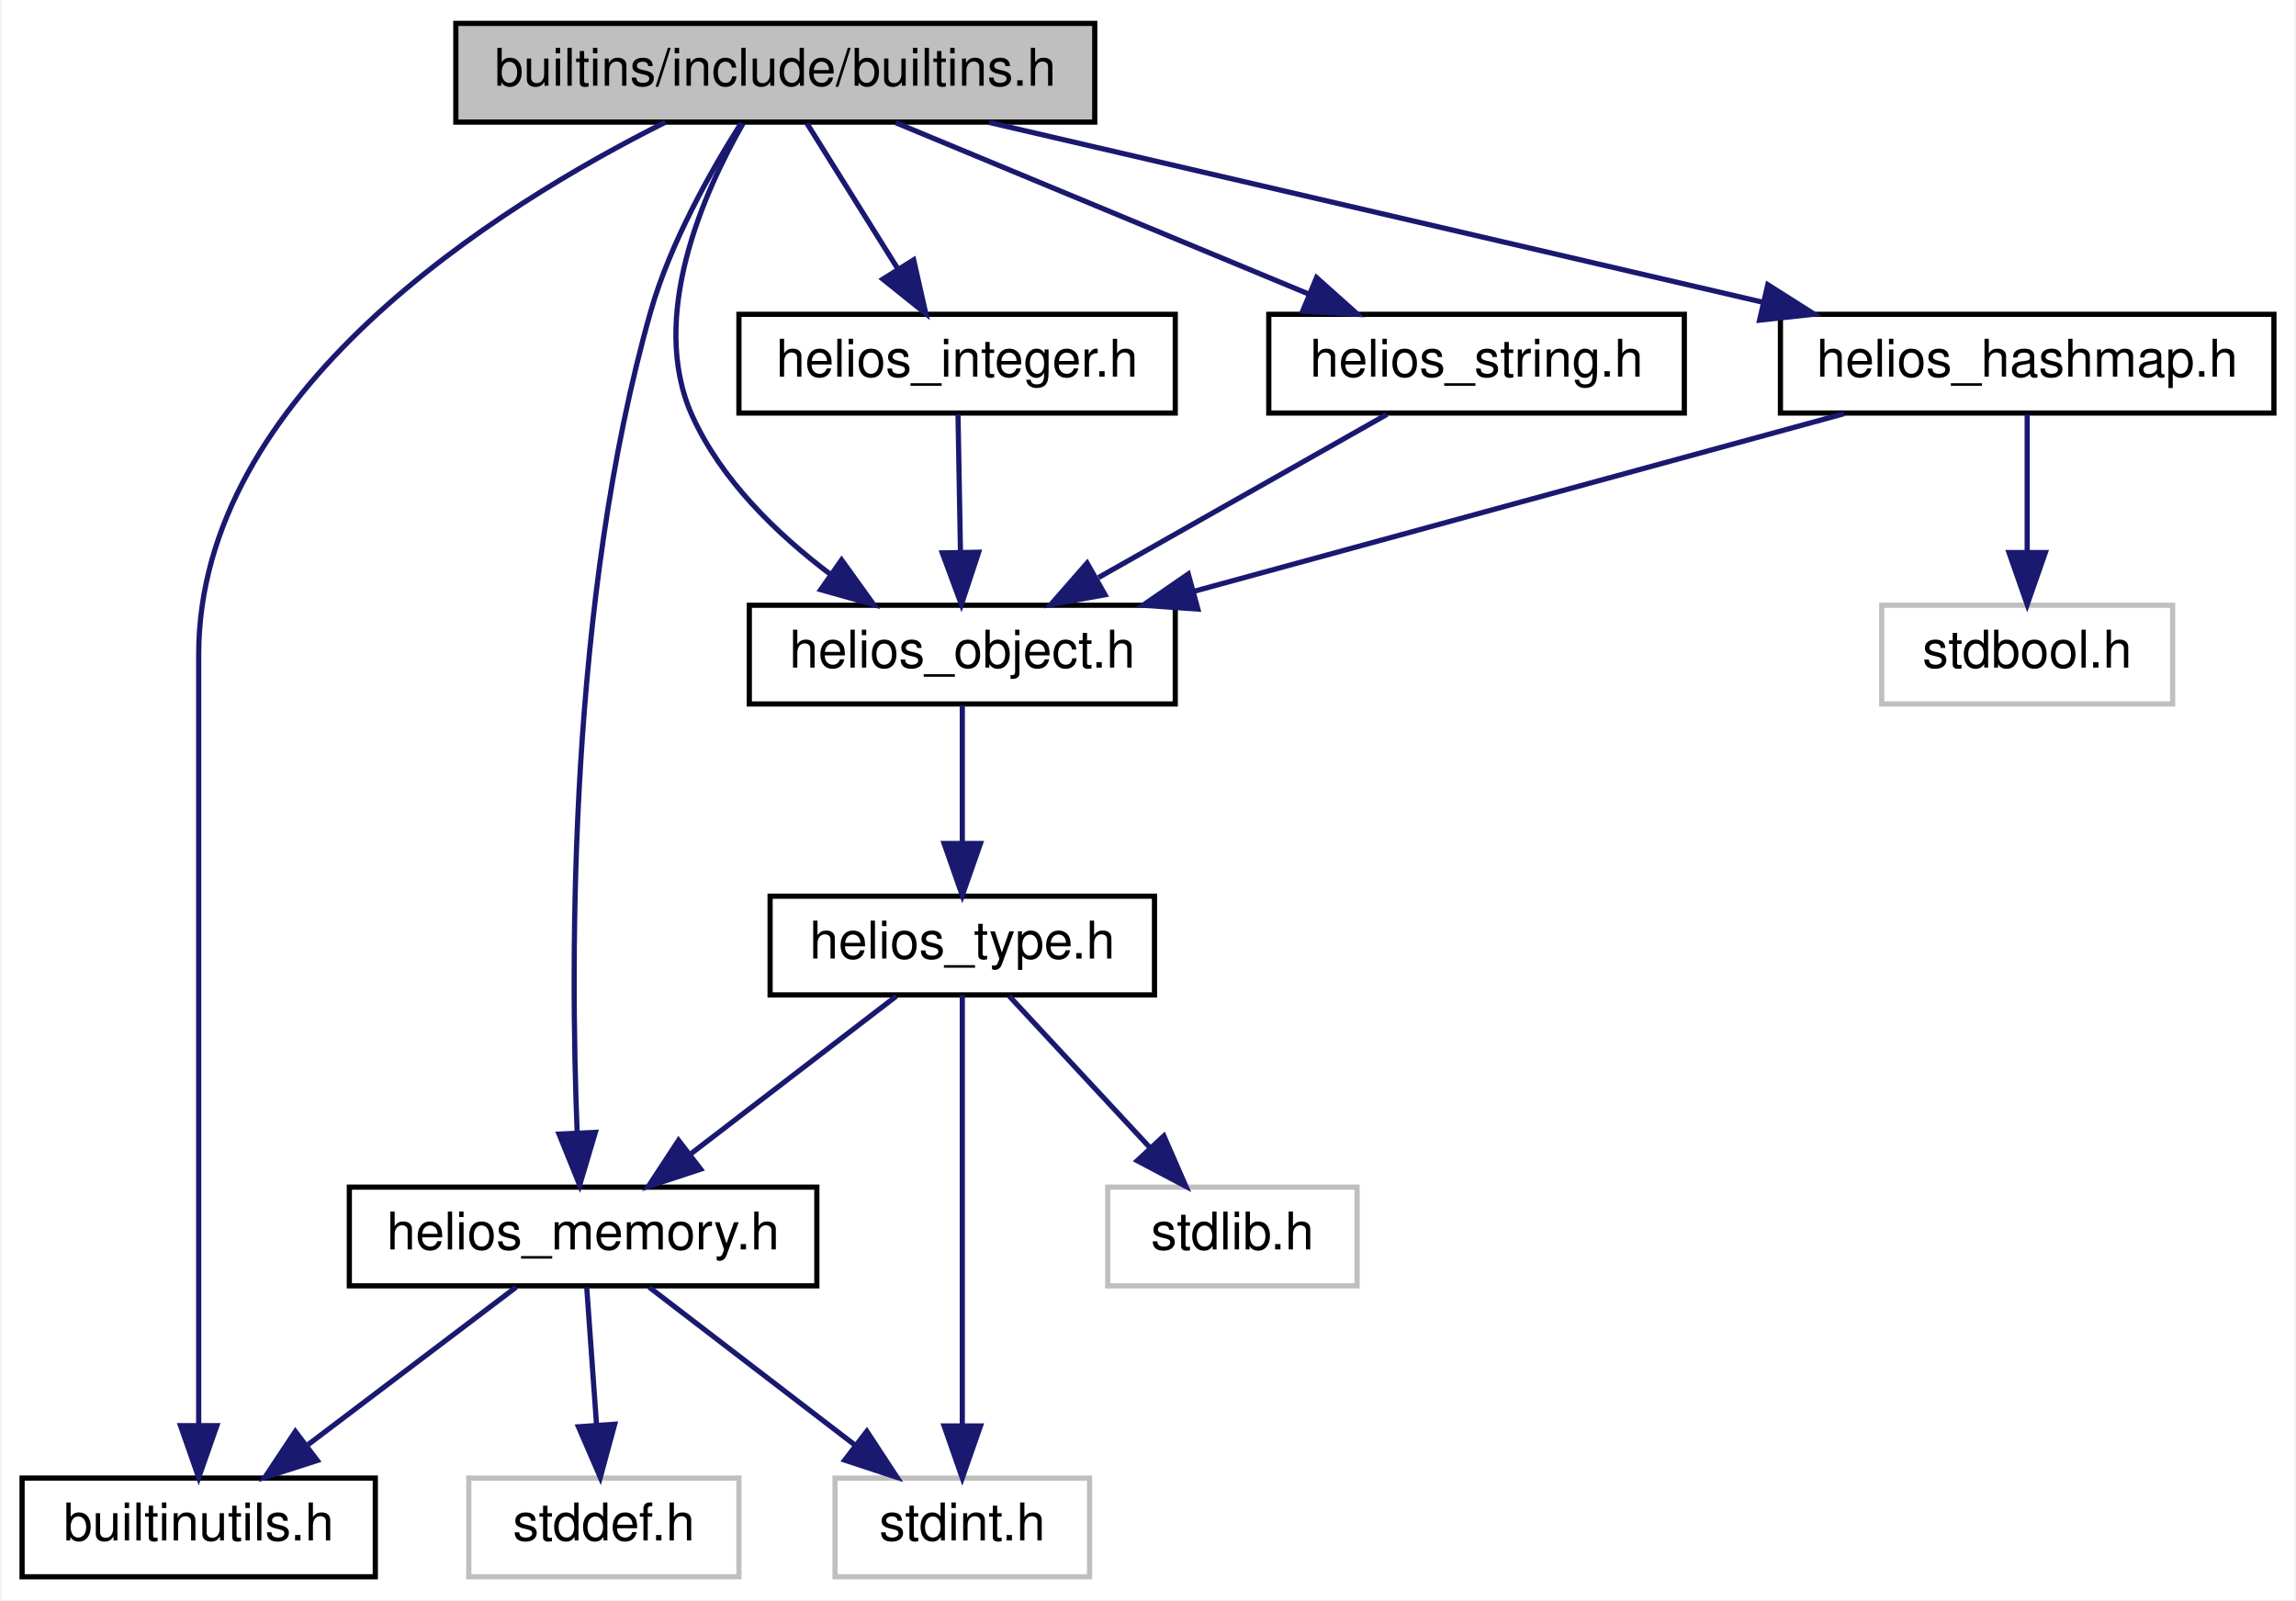
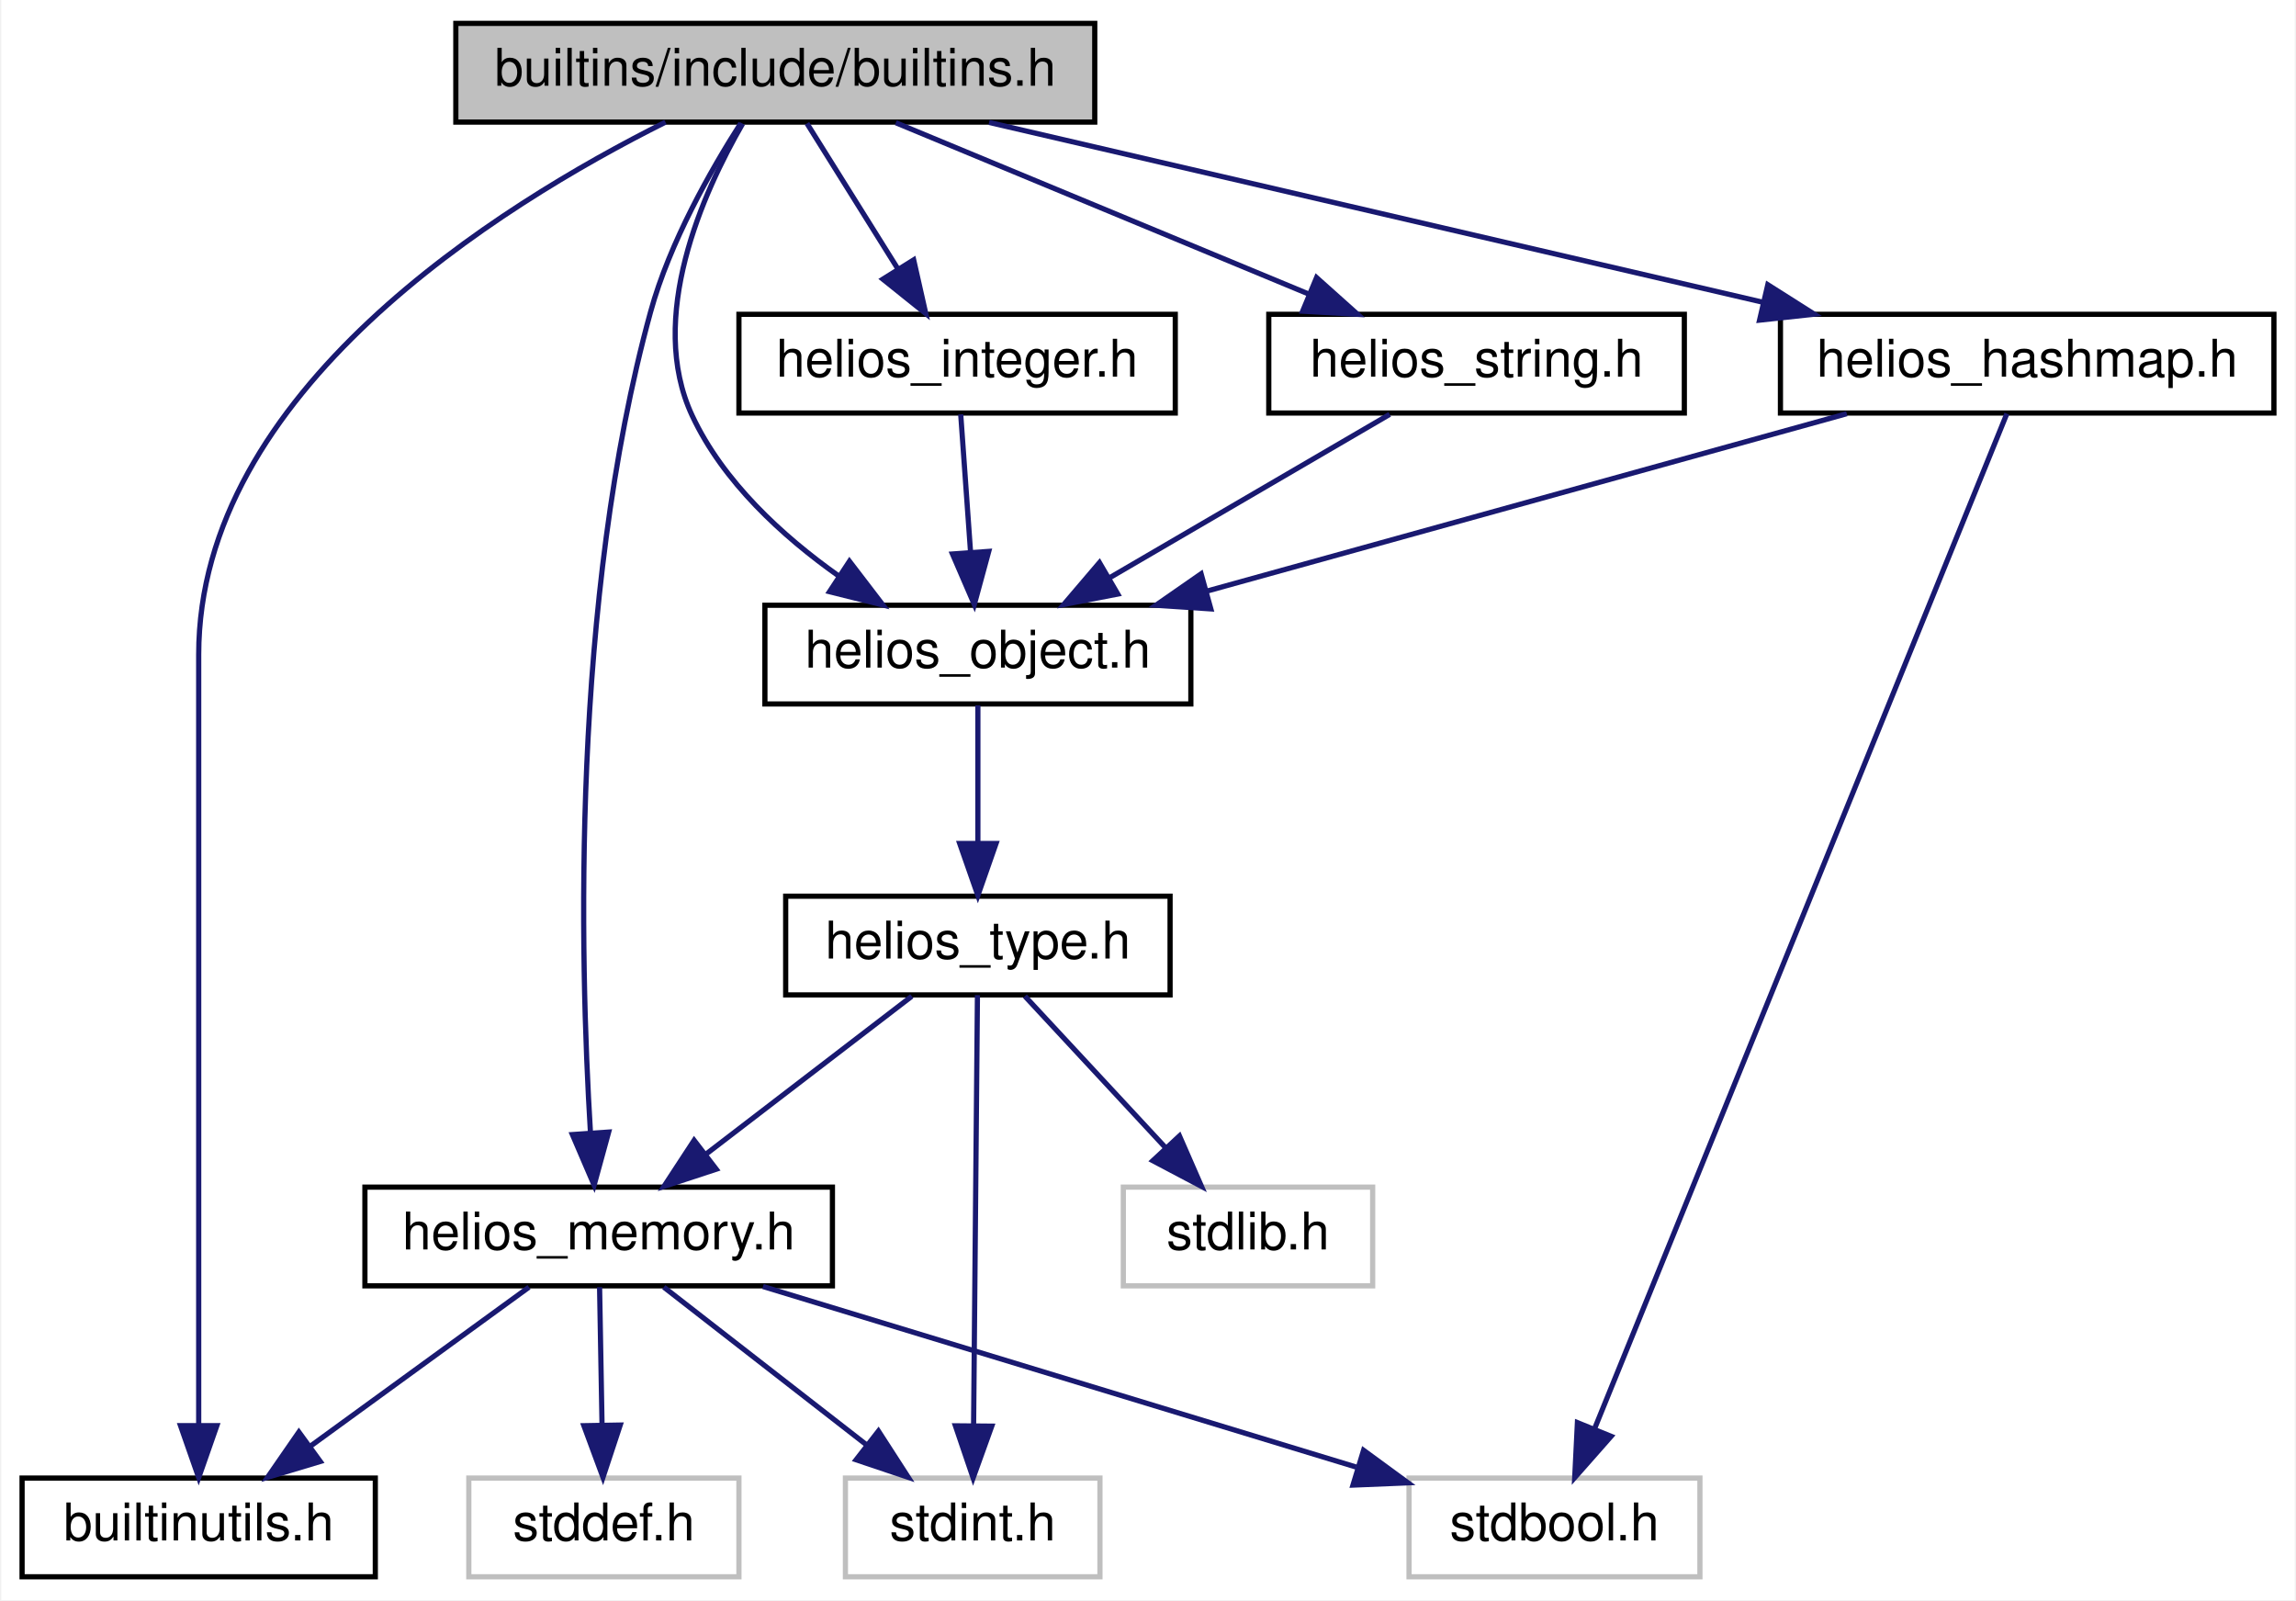
<svg xmlns="http://www.w3.org/2000/svg" xmlns:xlink="http://www.w3.org/1999/xlink" width="442pt" height="308pt" viewBox="0.00 0.00 441.50 308.00">
  <g id="graph0" class="graph" transform="scale(1 1) rotate(0) translate(4 304)">
    <polygon fill="#ffffff" stroke="transparent" points="-4,4 -4,-304 437.5,-304 437.5,4 -4,4" />
    <g id="node1" class="node">
      <g id="a_node1">
        <a xlink:title=" ">
          <polygon fill="#bfbfbf" stroke="#000000" points="83.5,-280.5 83.5,-299.5 206.5,-299.5 206.5,-280.5 83.5,-280.5" />
          <text text-anchor="middle" x="145" y="-287.5" font-family="Helvetica,sans-Serif" font-size="10.00" fill="#000000">builtins/include/builtins.h</text>
        </a>
      </g>
    </g>
    <g id="node2" class="node">
      <g id="a_node2">
        <a xlink:href="builtinutils_8h.html" target="_top" xlink:title=" ">
          <polygon fill="#ffffff" stroke="#000000" points="0,-.5 0,-19.5 68,-19.5 68,-.5 0,-.5" />
          <text text-anchor="middle" x="34" y="-7.5" font-family="Helvetica,sans-Serif" font-size="10.00" fill="#000000">builtinutils.h</text>
        </a>
      </g>
    </g>
    <g id="edge1" class="edge">
      <path fill="none" stroke="#191970" d="M123.861,-280.49C91.655,-264.388 34,-228.509 34,-178 34,-178 34,-178 34,-122 34,-89.712 34,-52.187 34,-29.805" />
      <polygon fill="#191970" stroke="#191970" points="37.5,-29.588 34,-19.588 30.5,-29.588 37.5,-29.588" />
    </g>
    <g id="node3" class="node">
      <g id="a_node3">
        <a xlink:href="helios__hashmap_8h.html" target="_top" xlink:title=" ">
          <polygon fill="#ffffff" stroke="#000000" points="338.5,-224.5 338.5,-243.5 433.5,-243.5 433.5,-224.5 338.5,-224.5" />
          <text text-anchor="middle" x="386" y="-231.5" font-family="Helvetica,sans-Serif" font-size="10.00" fill="#000000">helios_hashmap.h</text>
        </a>
      </g>
    </g>
    <g id="edge2" class="edge">
      <path fill="none" stroke="#191970" d="M186.155,-280.437C227.314,-270.873 290.705,-256.143 335.024,-245.845" />
      <polygon fill="#191970" stroke="#191970" points="336.066,-249.196 345.014,-243.524 334.481,-242.378 336.066,-249.196" />
    </g>
    <g id="node4" class="node">
      <g id="a_node4">
        <a xlink:href="helios__object_8h.html" target="_top" xlink:title=" ">
-           <polygon fill="#ffffff" stroke="#000000" points="140,-168.5 140,-187.5 222,-187.5 222,-168.5 140,-168.5" />
-           <text text-anchor="middle" x="181" y="-175.5" font-family="Helvetica,sans-Serif" font-size="10.00" fill="#000000">helios_object.h</text>
+           <polygon fill="#ffffff" stroke="#000000" points="143,-168.5 143,-187.5 225,-187.5 225,-168.5 143,-168.5" />
+           <text text-anchor="middle" x="184" y="-175.5" font-family="Helvetica,sans-Serif" font-size="10.00" fill="#000000">helios_object.h</text>
        </a>
      </g>
    </g>
-     <g id="edge14" class="edge">
-       <path fill="none" stroke="#191970" d="M138.792,-280.235C131.235,-267.02 120.477,-242.919 129,-224 134.57,-211.637 145.286,-201.256 155.551,-193.503" />
-       <polygon fill="#191970" stroke="#191970" points="157.762,-196.228 163.943,-187.623 153.745,-190.495 157.762,-196.228" />
+     <g id="edge15" class="edge">
+       <path fill="none" stroke="#191970" d="M138.715,-280.2C131.072,-266.945 120.215,-242.8 129,-224 134.946,-211.275 146.336,-200.831 157.215,-193.129" />
+       <polygon fill="#191970" stroke="#191970" points="159.277,-195.962 165.717,-187.549 155.436,-190.11 159.277,-195.962" />
    </g>
    <g id="node6" class="node">
      <g id="a_node6">
        <a xlink:href="helios__memory_8h.html" target="_top" xlink:title=" ">
-           <polygon fill="#ffffff" stroke="#000000" points="63,-56.5 63,-75.5 153,-75.5 153,-56.5 63,-56.5" />
-           <text text-anchor="middle" x="108" y="-63.5" font-family="Helvetica,sans-Serif" font-size="10.00" fill="#000000">helios_memory.h</text>
+           <polygon fill="#ffffff" stroke="#000000" points="66,-56.5 66,-75.5 156,-75.5 156,-56.5 66,-56.5" />
+           <text text-anchor="middle" x="111" y="-63.5" font-family="Helvetica,sans-Serif" font-size="10.00" fill="#000000">helios_memory.h</text>
        </a>
      </g>
    </g>
-     <g id="edge17" class="edge">
-       <path fill="none" stroke="#191970" d="M138.412,-280.266C132.707,-271.279 124.792,-257.344 121,-244 105.24,-188.544 105.522,-119.672 106.852,-86.179" />
-       <polygon fill="#191970" stroke="#191970" points="110.362,-86.043 107.341,-75.888 103.37,-85.711 110.362,-86.043" />
+     <g id="edge18" class="edge">
+       <path fill="none" stroke="#191970" d="M138.359,-280.281C132.618,-271.304 124.68,-257.375 121,-244 105.722,-188.474 107.37,-119.633 109.41,-86.164" />
+       <polygon fill="#191970" stroke="#191970" points="112.923,-86.098 110.121,-75.88 105.94,-85.615 112.923,-86.098" />
    </g>
    <g id="node11" class="node">
      <g id="a_node11">
        <a xlink:href="helios__integer_8h.html" target="_top" xlink:title=" ">
          <polygon fill="#ffffff" stroke="#000000" points="138,-224.5 138,-243.5 222,-243.5 222,-224.5 138,-224.5" />
          <text text-anchor="middle" x="180" y="-231.5" font-family="Helvetica,sans-Serif" font-size="10.00" fill="#000000">helios_integer.h</text>
        </a>
      </g>
    </g>
-     <g id="edge12" class="edge">
+     <g id="edge13" class="edge">
      <path fill="none" stroke="#191970" d="M151.096,-280.245C155.915,-272.537 162.775,-261.56 168.603,-252.235" />
      <polygon fill="#191970" stroke="#191970" points="171.641,-253.978 173.973,-243.643 165.705,-250.268 171.641,-253.978" />
    </g>
    <g id="node12" class="node">
      <g id="a_node12">
        <a xlink:href="helios__string_8h.html" target="_top" xlink:title=" ">
          <polygon fill="#ffffff" stroke="#000000" points="240,-224.5 240,-243.5 320,-243.5 320,-224.5 240,-224.5" />
          <text text-anchor="middle" x="280" y="-231.5" font-family="Helvetica,sans-Serif" font-size="10.00" fill="#000000">helios_string.h</text>
        </a>
      </g>
    </g>
-     <g id="edge15" class="edge">
+     <g id="edge16" class="edge">
      <path fill="none" stroke="#191970" d="M168.207,-280.373C190.17,-271.263 223.333,-257.506 247.84,-247.34" />
      <polygon fill="#191970" stroke="#191970" points="249.2,-250.566 257.096,-243.501 246.518,-244.1 249.2,-250.566" />
    </g>
    <g id="edge3" class="edge">
-       <path fill="none" stroke="#191970" d="M350.759,-224.373C316.081,-214.9 263.012,-200.403 225.454,-190.143" />
-       <polygon fill="#191970" stroke="#191970" points="226.35,-186.76 215.781,-187.501 224.505,-193.513 226.35,-186.76" />
+       <path fill="none" stroke="#191970" d="M351.275,-224.373C317.249,-214.94 265.256,-200.526 228.277,-190.275" />
+       <polygon fill="#191970" stroke="#191970" points="228.844,-186.8 218.272,-187.501 226.973,-193.546 228.844,-186.8" />
+     </g>
+     <g id="node7" class="node">
+       <g id="a_node7">
+         <a xlink:title=" ">
+           <polygon fill="#ffffff" stroke="#bfbfbf" points="267,-.5 267,-19.5 323,-19.5 323,-.5 267,-.5" />
+           <text text-anchor="middle" x="295" y="-7.5" font-family="Helvetica,sans-Serif" font-size="10.00" fill="#000000">stdbool.h</text>
+         </a>
+       </g>
+     </g>
+     <g id="edge12" class="edge">
+       <path fill="none" stroke="#191970" d="M382.09,-224.375C368.235,-190.27 321.315,-74.776 302.701,-28.957" />
+       <polygon fill="#191970" stroke="#191970" points="305.902,-27.537 298.896,-19.589 299.417,-30.171 305.902,-27.537" />
+     </g>
+     <g id="node5" class="node">
+       <g id="a_node5">
+         <a xlink:href="helios__type_8h.html" target="_top" xlink:title=" ">
+           <polygon fill="#ffffff" stroke="#000000" points="147,-112.5 147,-131.5 221,-131.5 221,-112.5 147,-112.5" />
+           <text text-anchor="middle" x="184" y="-119.5" font-family="Helvetica,sans-Serif" font-size="10.00" fill="#000000">helios_type.h</text>
+         </a>
+       </g>
+     </g>
+     <g id="edge4" class="edge">
+       <path fill="none" stroke="#191970" d="M184,-168.245C184,-160.938 184,-150.694 184,-141.705" />
+       <polygon fill="#191970" stroke="#191970" points="187.5,-141.643 184,-131.643 180.5,-141.643 187.5,-141.643" />
+     </g>
+     <g id="edge5" class="edge">
+       <path fill="none" stroke="#191970" d="M171.284,-112.246C160.398,-103.894 144.512,-91.708 131.78,-81.941" />
+       <polygon fill="#191970" stroke="#191970" points="133.635,-78.952 123.57,-75.643 129.374,-84.506 133.635,-78.952" />
+     </g>
+     <g id="node9" class="node">
+       <g id="a_node9">
+         <a xlink:title=" ">
+           <polygon fill="#ffffff" stroke="#bfbfbf" points="158.5,-.5 158.5,-19.5 207.5,-19.5 207.5,-.5 158.5,-.5" />
+           <text text-anchor="middle" x="183" y="-7.5" font-family="Helvetica,sans-Serif" font-size="10.00" fill="#000000">stdint.h</text>
+         </a>
+       </g>
+     </g>
+     <g id="edge10" class="edge">
+       <path fill="none" stroke="#191970" d="M183.915,-112.451C183.752,-94.184 183.393,-53.955 183.176,-29.698" />
+       <polygon fill="#191970" stroke="#191970" points="186.674,-29.493 183.085,-19.525 179.675,-29.556 186.674,-29.493" />
    </g>
    <g id="node10" class="node">
      <g id="a_node10">
        <a xlink:title=" ">
-           <polygon fill="#ffffff" stroke="#bfbfbf" points="358,-168.5 358,-187.5 414,-187.5 414,-168.5 358,-168.5" />
-           <text text-anchor="middle" x="386" y="-175.5" font-family="Helvetica,sans-Serif" font-size="10.00" fill="#000000">stdbool.h</text>
+           <polygon fill="#ffffff" stroke="#bfbfbf" points="212,-56.5 212,-75.5 260,-75.5 260,-56.5 212,-56.5" />
+           <text text-anchor="middle" x="236" y="-63.5" font-family="Helvetica,sans-Serif" font-size="10.00" fill="#000000">stdlib.h</text>
        </a>
      </g>
    </g>
    <g id="edge11" class="edge">
-       <path fill="none" stroke="#191970" d="M386,-224.245C386,-216.938 386,-206.694 386,-197.705" />
-       <polygon fill="#191970" stroke="#191970" points="389.5,-197.643 386,-187.643 382.5,-197.643 389.5,-197.643" />
+       <path fill="none" stroke="#191970" d="M193.058,-112.246C200.514,-104.216 211.263,-92.639 220.142,-83.078" />
+       <polygon fill="#191970" stroke="#191970" points="222.806,-85.352 227.046,-75.643 217.677,-80.589 222.806,-85.352" />
    </g>
-     <g id="node5" class="node">
-       <g id="a_node5">
-         <a xlink:href="helios__type_8h.html" target="_top" xlink:title=" ">
-           <polygon fill="#ffffff" stroke="#000000" points="144,-112.5 144,-131.5 218,-131.5 218,-112.5 144,-112.5" />
-           <text text-anchor="middle" x="181" y="-119.5" font-family="Helvetica,sans-Serif" font-size="10.00" fill="#000000">helios_type.h</text>
-         </a>
-       </g>
+     <g id="edge6" class="edge">
+       <path fill="none" stroke="#191970" d="M97.588,-56.245C85.994,-47.814 69.025,-35.473 55.532,-25.66" />
+       <polygon fill="#191970" stroke="#191970" points="57.405,-22.694 47.259,-19.643 53.287,-28.355 57.405,-22.694" />
    </g>
-     <g id="edge4" class="edge">
-       <path fill="none" stroke="#191970" d="M181,-168.245C181,-160.938 181,-150.694 181,-141.705" />
-       <polygon fill="#191970" stroke="#191970" points="184.5,-141.643 181,-131.643 177.5,-141.643 184.5,-141.643" />
-     </g>
-     <g id="edge5" class="edge">
-       <path fill="none" stroke="#191970" d="M168.284,-112.246C157.398,-103.894 141.512,-91.708 128.78,-81.941" />
-       <polygon fill="#191970" stroke="#191970" points="130.635,-78.952 120.57,-75.643 126.374,-84.506 130.635,-78.952" />
+     <g id="edge7" class="edge">
+       <path fill="none" stroke="#191970" d="M142.631,-56.373C174.291,-46.738 223.028,-31.904 256.822,-21.619" />
+       <polygon fill="#191970" stroke="#191970" points="258.247,-24.844 266.795,-18.584 256.209,-18.148 258.247,-24.844" />
    </g>
    <g id="node8" class="node">
      <g id="a_node8">
-         <a xlink:title=" ">
-           <polygon fill="#ffffff" stroke="#bfbfbf" points="156.5,-.5 156.5,-19.5 205.5,-19.5 205.5,-.5 156.5,-.5" />
-           <text text-anchor="middle" x="181" y="-7.5" font-family="Helvetica,sans-Serif" font-size="10.00" fill="#000000">stdint.h</text>
-         </a>
-       </g>
-     </g>
-     <g id="edge9" class="edge">
-       <path fill="none" stroke="#191970" d="M181,-112.451C181,-94.184 181,-53.955 181,-29.698" />
-       <polygon fill="#191970" stroke="#191970" points="184.5,-29.525 181,-19.525 177.5,-29.525 184.5,-29.525" />
-     </g>
-     <g id="node9" class="node">
-       <g id="a_node9">
-         <a xlink:title=" ">
-           <polygon fill="#ffffff" stroke="#bfbfbf" points="209,-56.5 209,-75.5 257,-75.5 257,-56.5 209,-56.5" />
-           <text text-anchor="middle" x="233" y="-63.5" font-family="Helvetica,sans-Serif" font-size="10.00" fill="#000000">stdlib.h</text>
-         </a>
-       </g>
-     </g>
-     <g id="edge10" class="edge">
-       <path fill="none" stroke="#191970" d="M190.058,-112.246C197.514,-104.216 208.263,-92.639 217.142,-83.078" />
-       <polygon fill="#191970" stroke="#191970" points="219.806,-85.352 224.046,-75.643 214.677,-80.589 219.806,-85.352" />
-     </g>
-     <g id="edge6" class="edge">
-       <path fill="none" stroke="#191970" d="M95.11,-56.245C84.075,-47.894 67.971,-35.708 55.065,-25.941" />
-       <polygon fill="#191970" stroke="#191970" points="56.828,-22.886 46.742,-19.643 52.604,-28.468 56.828,-22.886" />
-     </g>
-     <g id="node7" class="node">
-       <g id="a_node7">
        <a xlink:title=" ">
          <polygon fill="#ffffff" stroke="#bfbfbf" points="86,-.5 86,-19.5 138,-19.5 138,-.5 86,-.5" />
          <text text-anchor="middle" x="112" y="-7.5" font-family="Helvetica,sans-Serif" font-size="10.00" fill="#000000">stddef.h</text>
        </a>
      </g>
    </g>
-     <g id="edge7" class="edge">
-       <path fill="none" stroke="#191970" d="M108.697,-56.245C109.219,-48.938 109.95,-38.694 110.593,-29.705" />
-       <polygon fill="#191970" stroke="#191970" points="114.09,-29.867 111.311,-19.643 107.108,-29.368 114.09,-29.867" />
+     <g id="edge8" class="edge">
+       <path fill="none" stroke="#191970" d="M111.174,-56.245C111.305,-48.938 111.488,-38.694 111.648,-29.705" />
+       <polygon fill="#191970" stroke="#191970" points="115.149,-29.704 111.828,-19.643 108.15,-29.579 115.149,-29.704" />
    </g>
-     <g id="edge8" class="edge">
-       <path fill="none" stroke="#191970" d="M120.716,-56.245C131.602,-47.894 147.488,-35.708 160.22,-25.941" />
-       <polygon fill="#191970" stroke="#191970" points="162.626,-28.506 168.43,-19.643 158.365,-22.952 162.626,-28.506" />
+     <g id="edge9" class="edge">
+       <path fill="none" stroke="#191970" d="M123.541,-56.245C134.279,-47.894 149.947,-35.708 162.505,-25.941" />
+       <polygon fill="#191970" stroke="#191970" points="164.857,-28.545 170.602,-19.643 160.56,-23.019 164.857,-28.545" />
    </g>
-     <g id="edge13" class="edge">
-       <path fill="none" stroke="#191970" d="M180.174,-224.245C180.305,-216.938 180.488,-206.694 180.648,-197.705" />
-       <polygon fill="#191970" stroke="#191970" points="184.149,-197.704 180.828,-187.643 177.15,-197.579 184.149,-197.704" />
+     <g id="edge14" class="edge">
+       <path fill="none" stroke="#191970" d="M180.697,-224.245C181.219,-216.938 181.95,-206.694 182.593,-197.705" />
+       <polygon fill="#191970" stroke="#191970" points="186.09,-197.867 183.311,-187.643 179.108,-197.368 186.09,-197.867" />
    </g>
-     <g id="edge16" class="edge">
-       <path fill="none" stroke="#191970" d="M262.755,-224.245C247.424,-215.573 224.78,-202.764 207.208,-192.825" />
-       <polygon fill="#191970" stroke="#191970" points="208.474,-189.52 198.047,-187.643 205.028,-195.613 208.474,-189.52" />
+     <g id="edge17" class="edge">
+       <path fill="none" stroke="#191970" d="M263.278,-224.245C248.411,-215.573 226.453,-202.764 209.414,-192.825" />
+       <polygon fill="#191970" stroke="#191970" points="210.932,-189.658 200.53,-187.643 207.405,-195.705 210.932,-189.658" />
    </g>
  </g>
</svg>
